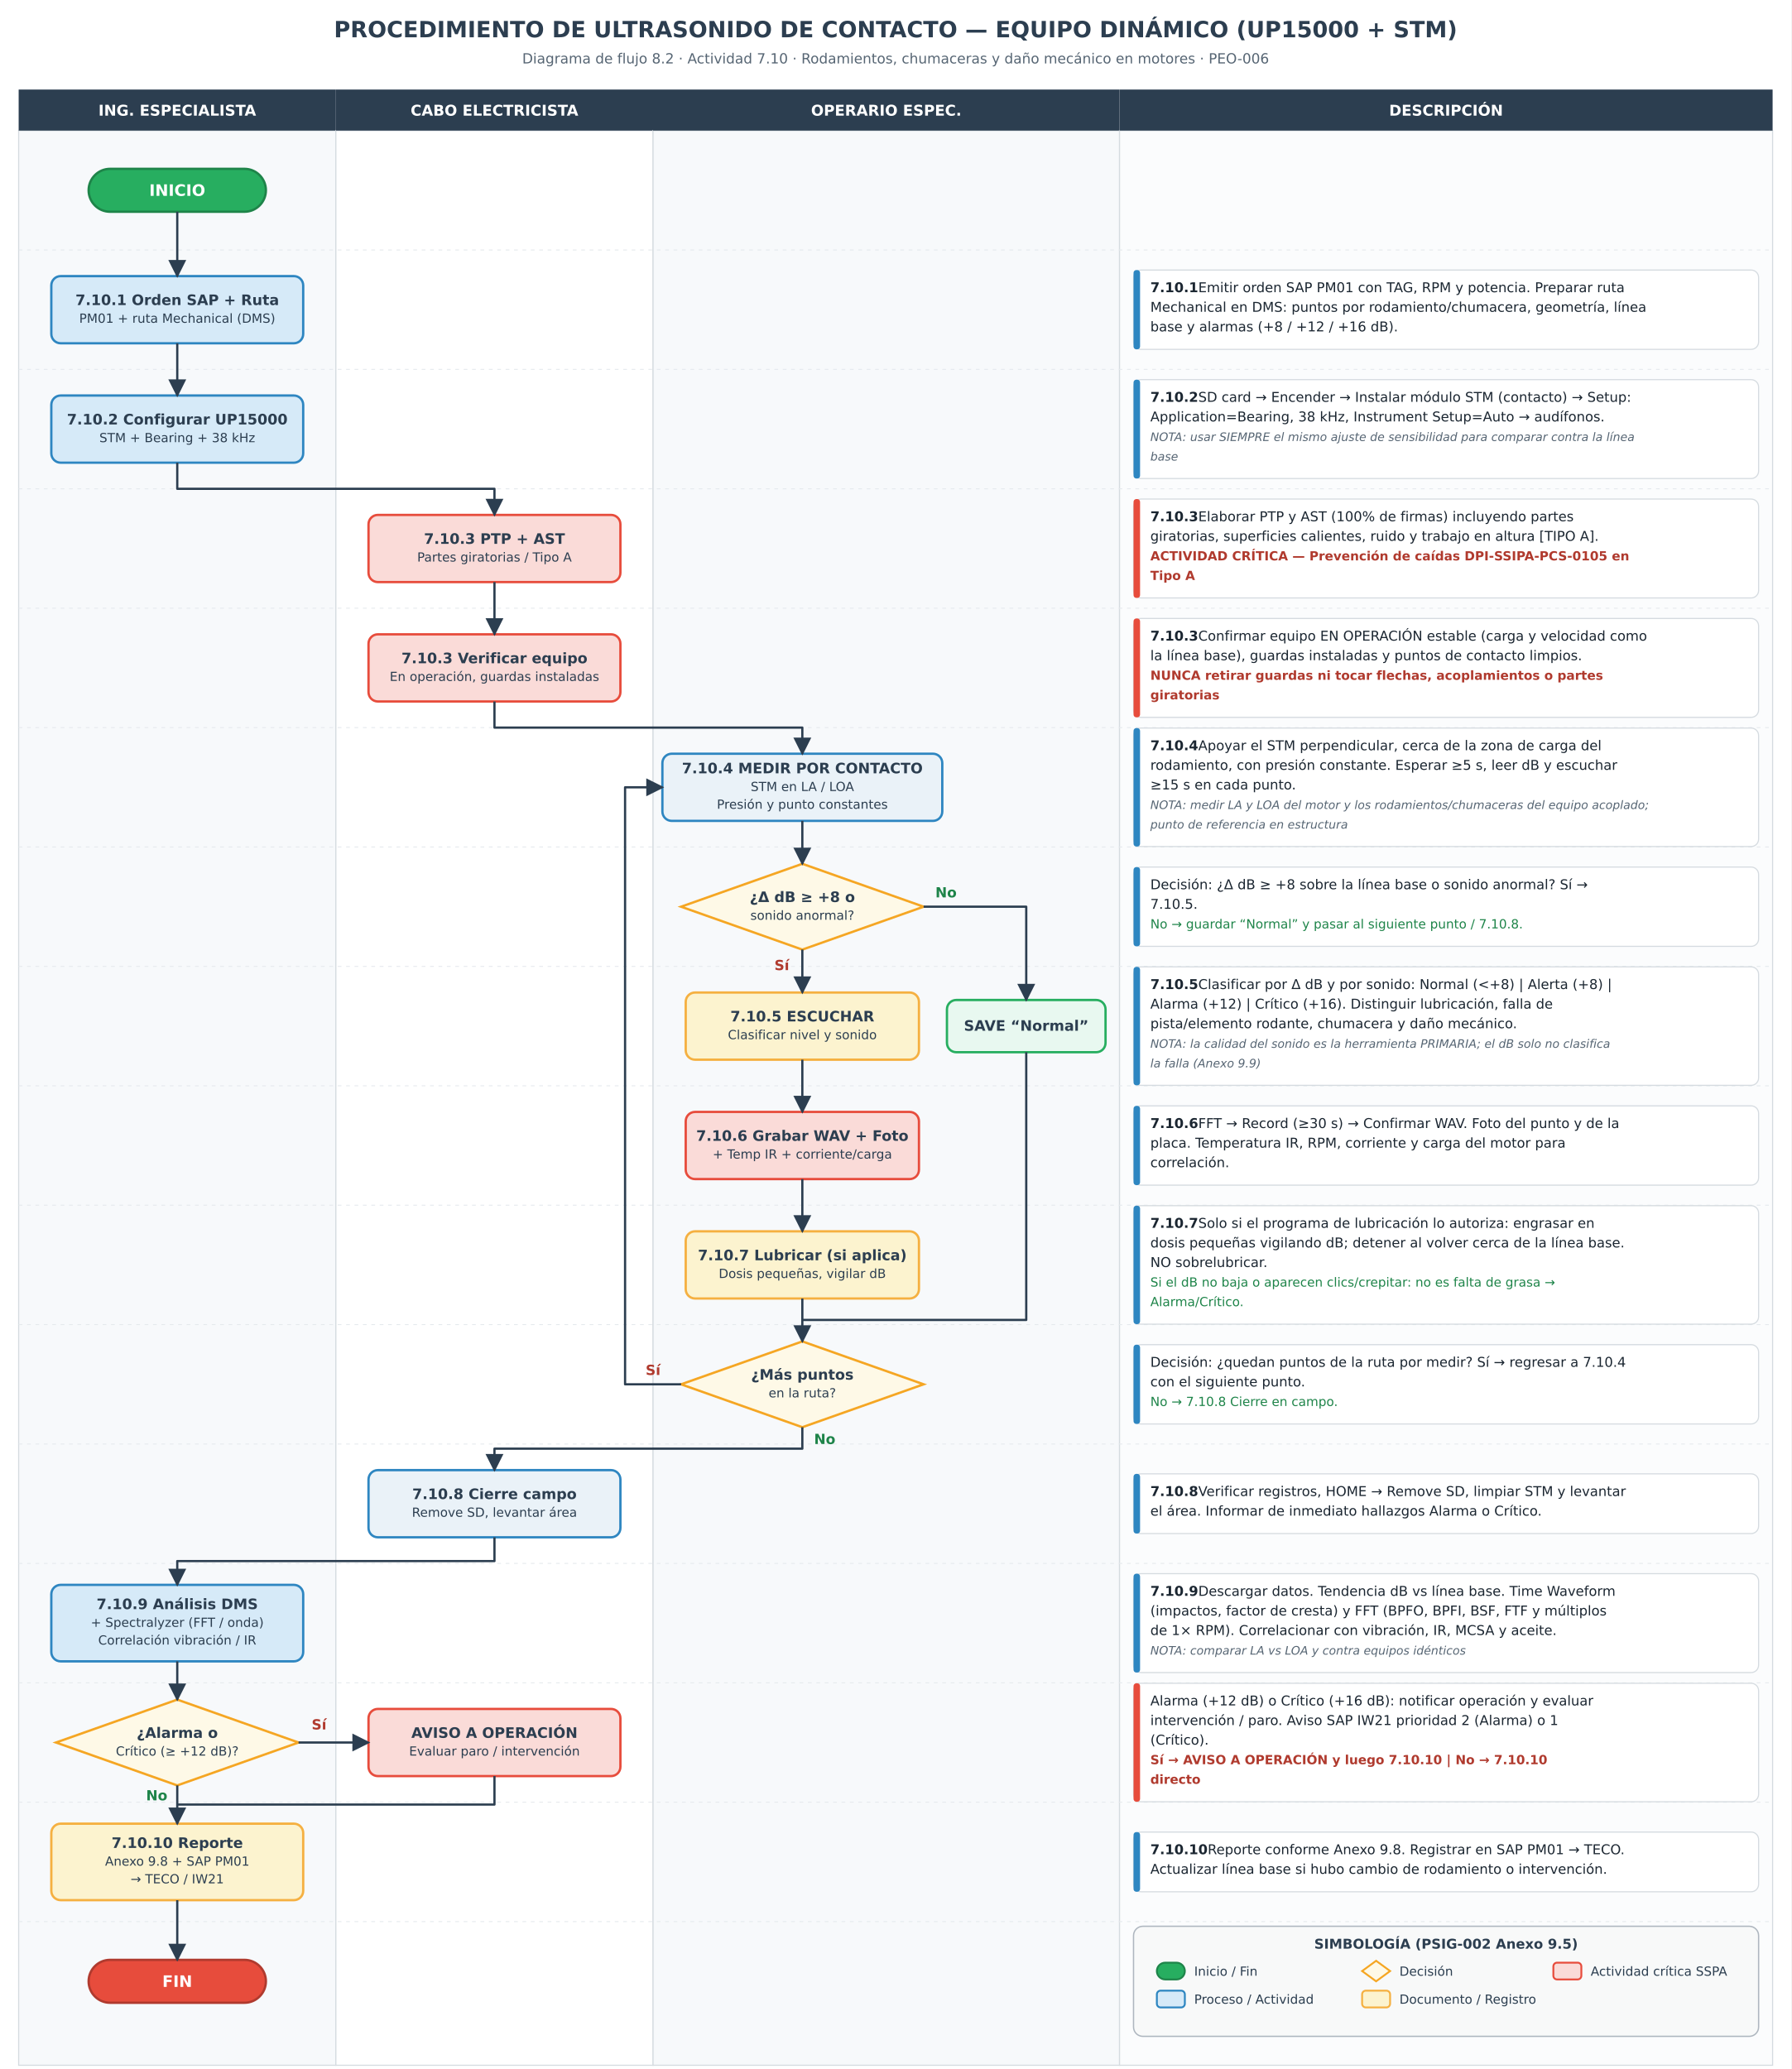
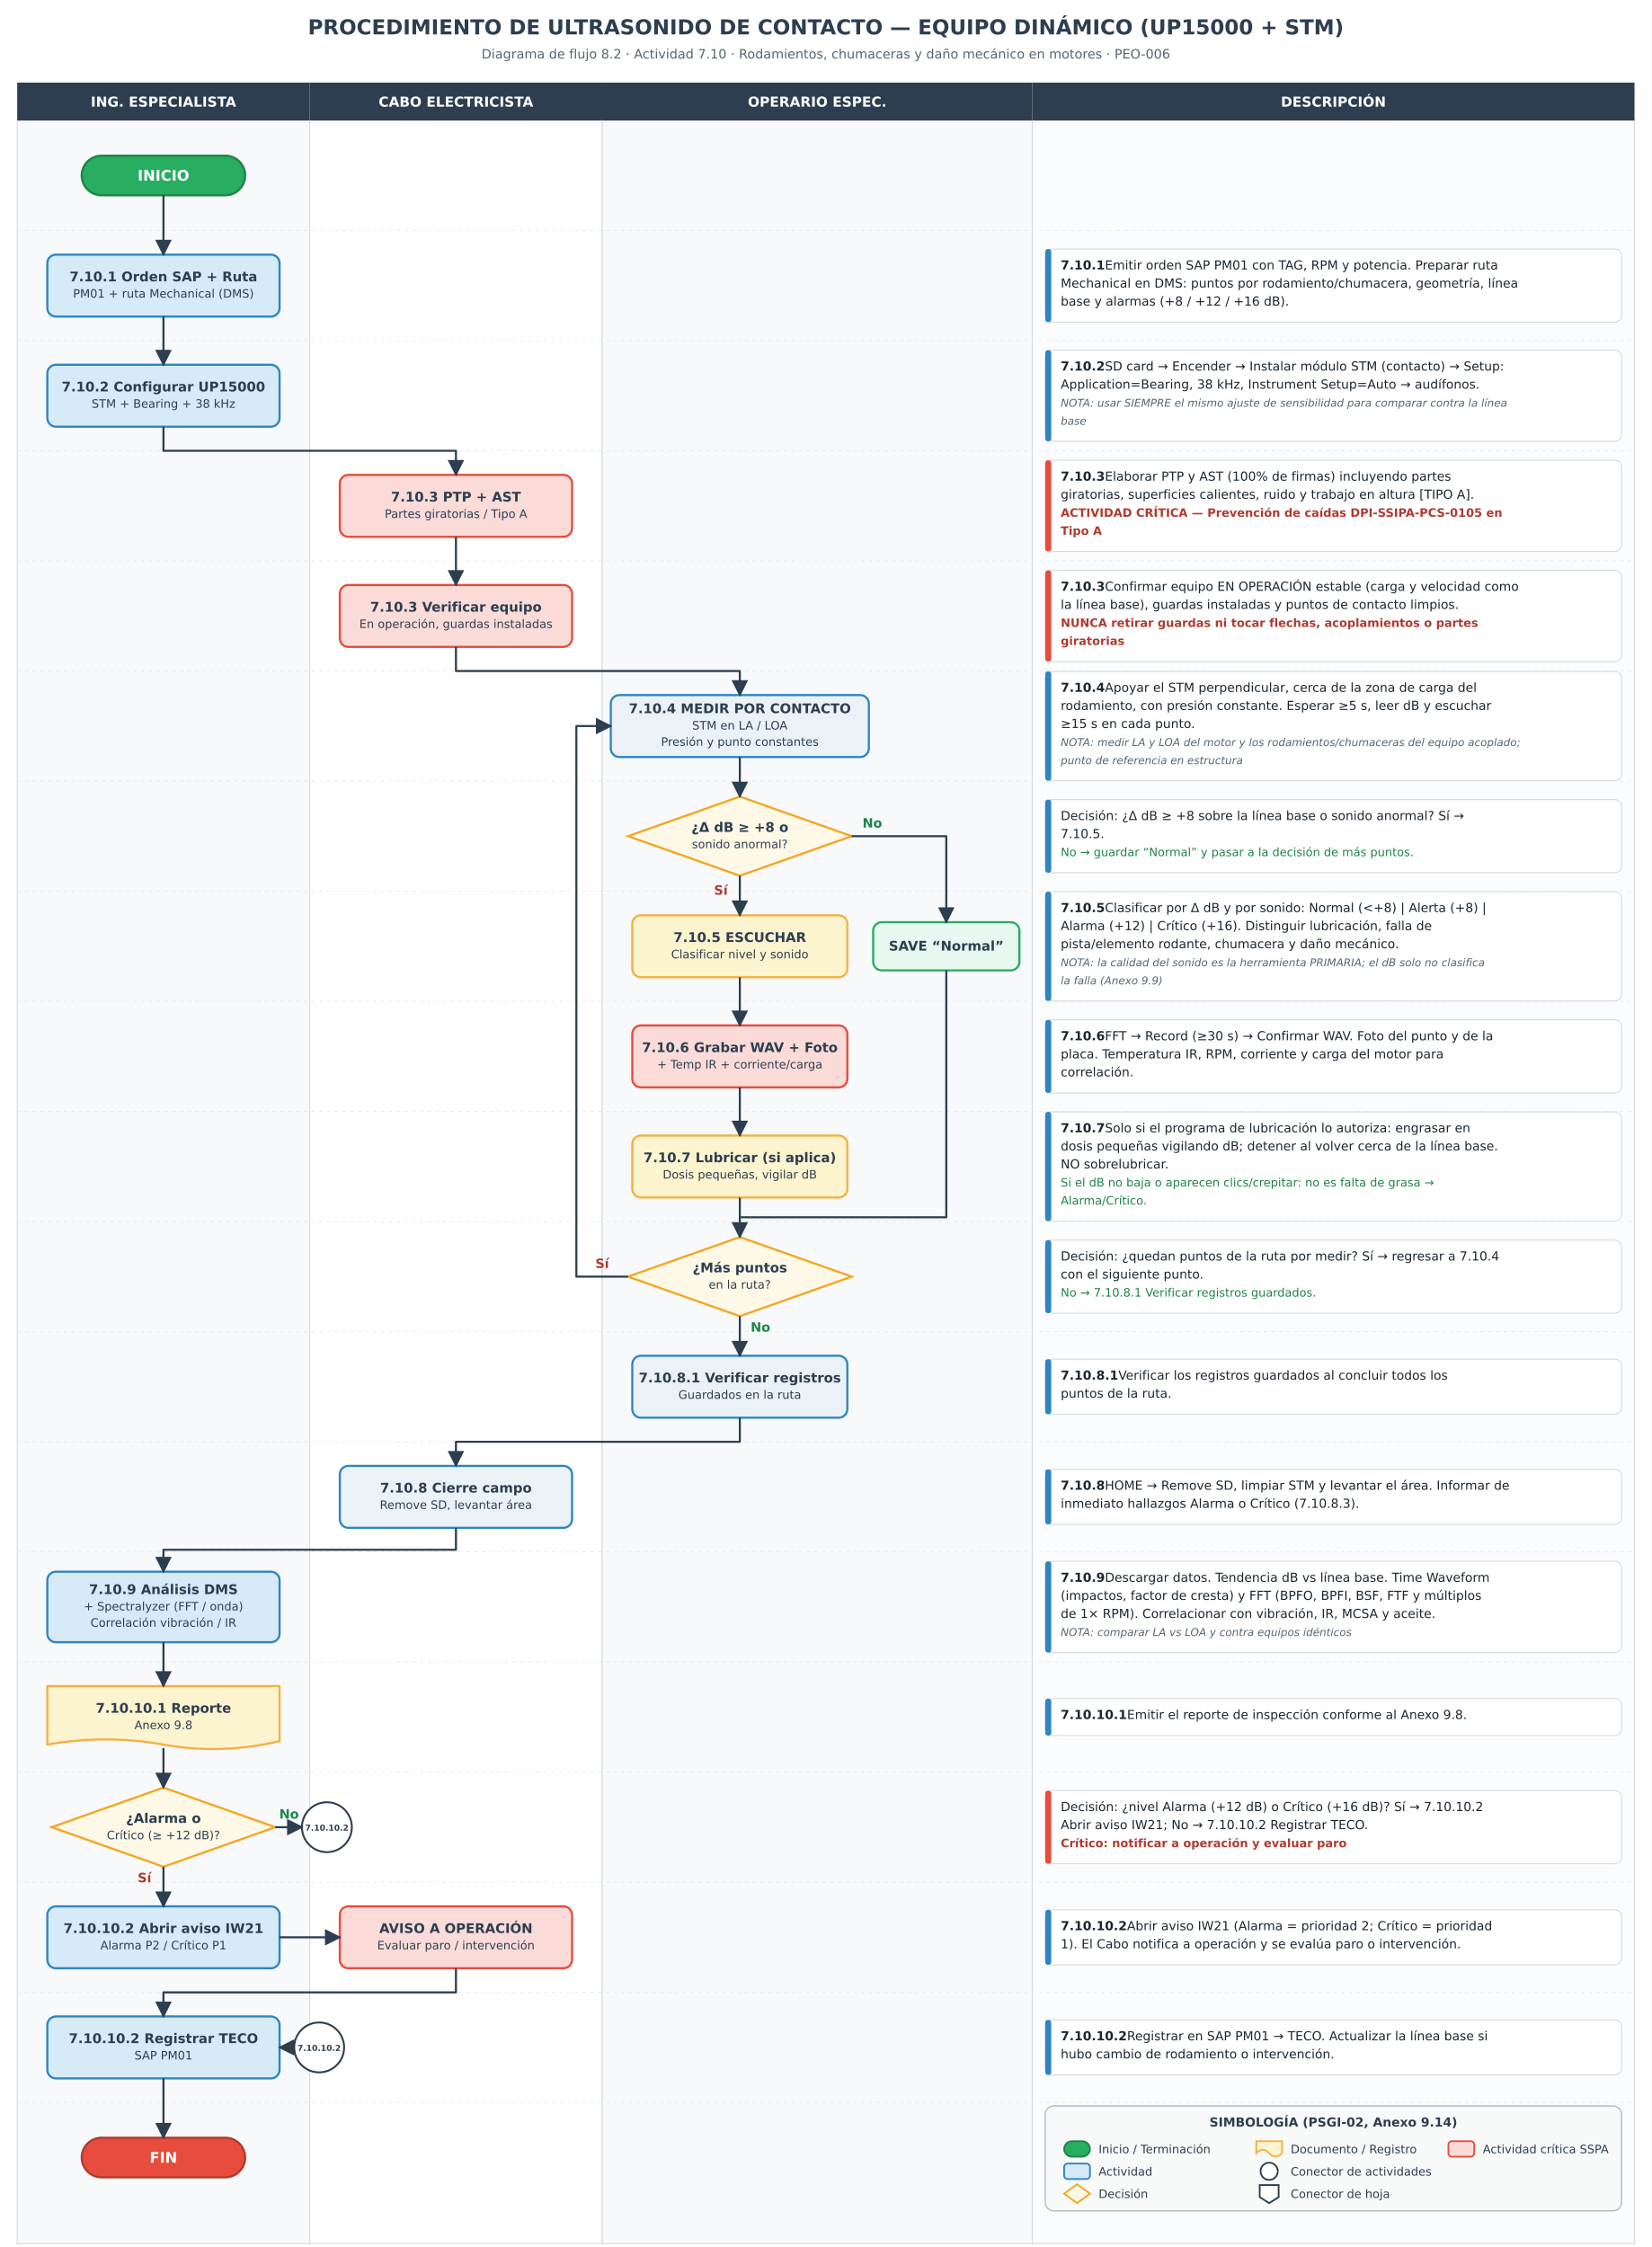
- <svg xmlns="http://www.w3.org/2000/svg" width="1920" height="2218" viewBox="0 0 1920 2218" font-family="DejaVu Sans, Liberation Sans, Arial, sans-serif">
+ <svg xmlns="http://www.w3.org/2000/svg" width="1920" height="2612" viewBox="0 0 1920 2612" font-family="DejaVu Sans, Liberation Sans, Arial, sans-serif">
  <defs>
    <marker id="ah" viewBox="0 0 10 10" refX="9" refY="5" markerWidth="8" markerHeight="8" orient="auto-start-reverse">
      <path d="M0,0 L10,5 L0,10 z" fill="#2c3e50" />
    </marker>
    <clipPath id="cl">
-       <rect x="0" y="140" width="1920" height="2048" />
+       <rect x="0" y="140" width="1920" height="2432" />
    </clipPath>
  </defs>
-   <rect width="1920" height="2218" fill="#ffffff" />
+   <rect width="1920" height="2612" fill="#ffffff" />
  <text x="960.0" y="40" font-size="24" font-weight="bold" fill="#2c3e50" text-anchor="middle">PROCEDIMIENTO DE ULTRASONIDO DE CONTACTO — EQUIPO DINÁMICO (UP15000 + STM)</text>
  <text x="960.0" y="68" font-size="15" fill="#566573" text-anchor="middle">Diagrama de flujo 8.2 · Actividad 7.10 · Rodamientos, chumaceras y daño mecánico en motores · PEO-006</text>
-   <rect x="20" y="140" width="340" height="2074" fill="#f7f9fb" stroke="#d5dbe0" stroke-width="1.2" />
+   <rect x="20" y="140" width="340" height="2468" fill="#f7f9fb" stroke="#d5dbe0" stroke-width="1.2" />
  <rect x="20" y="96" width="340" height="44" fill="#2c3e50" />
  <text x="190.0" y="124" font-size="16" font-weight="bold" fill="#fff" text-anchor="middle">ING. ESPECIALISTA</text>
-   <rect x="360" y="140" width="340" height="2074" fill="#ffffff" stroke="#d5dbe0" stroke-width="1.2" />
+   <rect x="360" y="140" width="340" height="2468" fill="#ffffff" stroke="#d5dbe0" stroke-width="1.2" />
  <rect x="360" y="96" width="340" height="44" fill="#2c3e50" />
  <text x="530.0" y="124" font-size="16" font-weight="bold" fill="#fff" text-anchor="middle">CABO ELECTRICISTA</text>
-   <rect x="700" y="140" width="500" height="2074" fill="#f7f9fb" stroke="#d5dbe0" stroke-width="1.2" />
+   <rect x="700" y="140" width="500" height="2468" fill="#f7f9fb" stroke="#d5dbe0" stroke-width="1.2" />
  <rect x="700" y="96" width="500" height="44" fill="#2c3e50" />
  <text x="950.0" y="124" font-size="16" font-weight="bold" fill="#fff" text-anchor="middle">OPERARIO ESPEC.</text>
-   <rect x="1200" y="140" width="700" height="2074" fill="#fbfcfd" stroke="#d5dbe0" stroke-width="1.2" />
+   <rect x="1200" y="140" width="700" height="2468" fill="#fbfcfd" stroke="#d5dbe0" stroke-width="1.2" />
  <rect x="1200" y="96" width="700" height="44" fill="#2c3e50" />
  <text x="1550.0" y="124" font-size="16" font-weight="bold" fill="#fff" text-anchor="middle">DESCRIPCIÓN</text>
  <line x1="20" y1="268" x2="1900" y2="268" stroke="#e5e9ed" stroke-width="1" stroke-dasharray="4 5" />
  <line x1="20" y1="396" x2="1900" y2="396" stroke="#e5e9ed" stroke-width="1" stroke-dasharray="4 5" />
  <line x1="20" y1="524" x2="1900" y2="524" stroke="#e5e9ed" stroke-width="1" stroke-dasharray="4 5" />
  <line x1="20" y1="652" x2="1900" y2="652" stroke="#e5e9ed" stroke-width="1" stroke-dasharray="4 5" />
  <line x1="20" y1="780" x2="1900" y2="780" stroke="#e5e9ed" stroke-width="1" stroke-dasharray="4 5" />
  <line x1="20" y1="908" x2="1900" y2="908" stroke="#e5e9ed" stroke-width="1" stroke-dasharray="4 5" />
  <line x1="20" y1="1036" x2="1900" y2="1036" stroke="#e5e9ed" stroke-width="1" stroke-dasharray="4 5" />
  <line x1="20" y1="1164" x2="1900" y2="1164" stroke="#e5e9ed" stroke-width="1" stroke-dasharray="4 5" />
  <line x1="20" y1="1292" x2="1900" y2="1292" stroke="#e5e9ed" stroke-width="1" stroke-dasharray="4 5" />
  <line x1="20" y1="1420" x2="1900" y2="1420" stroke="#e5e9ed" stroke-width="1" stroke-dasharray="4 5" />
  <line x1="20" y1="1548" x2="1900" y2="1548" stroke="#e5e9ed" stroke-width="1" stroke-dasharray="4 5" />
  <line x1="20" y1="1676" x2="1900" y2="1676" stroke="#e5e9ed" stroke-width="1" stroke-dasharray="4 5" />
  <line x1="20" y1="1804" x2="1900" y2="1804" stroke="#e5e9ed" stroke-width="1" stroke-dasharray="4 5" />
  <line x1="20" y1="1932" x2="1900" y2="1932" stroke="#e5e9ed" stroke-width="1" stroke-dasharray="4 5" />
  <line x1="20" y1="2060" x2="1900" y2="2060" stroke="#e5e9ed" stroke-width="1" stroke-dasharray="4 5" />
+   <line x1="20" y1="2188" x2="1900" y2="2188" stroke="#e5e9ed" stroke-width="1" stroke-dasharray="4 5" />
+   <line x1="20" y1="2316" x2="1900" y2="2316" stroke="#e5e9ed" stroke-width="1" stroke-dasharray="4 5" />
+   <line x1="20" y1="2444" x2="1900" y2="2444" stroke="#e5e9ed" stroke-width="1" stroke-dasharray="4 5" />
  <g clip-path="url(#cl)">
    <g transform="translate(0,0)">
      <rect x="95.0" y="181.0" width="190" height="46" rx="23" fill="#27ae60" stroke="#1e8449" stroke-width="2.5" />
      <text x="190" y="210" font-size="17" font-weight="bold" fill="#fff" text-anchor="middle" font-style="normal">INICIO</text>
      <rect x="55.0" y="296.0" width="270" height="72" rx="10" fill="#d6eaf8" stroke="#2e86c1" stroke-width="2.5" />
      <text x="190" y="327" font-size="15.5" font-weight="bold" fill="#2c3e50" text-anchor="middle" font-style="normal">7.10.1 Orden SAP + Ruta</text>
      <text x="190" y="346" font-size="13.5" font-weight="normal" fill="#2c3e50" text-anchor="middle" font-style="normal">PM01 + ruta Mechanical (DMS)</text>
      <rect x="55.0" y="424.0" width="270" height="72" rx="10" fill="#d6eaf8" stroke="#2e86c1" stroke-width="2.5" />
      <text x="190" y="455" font-size="15.5" font-weight="bold" fill="#2c3e50" text-anchor="middle" font-style="normal">7.10.2 Configurar UP15000</text>
      <text x="190" y="474" font-size="13.5" font-weight="normal" fill="#2c3e50" text-anchor="middle" font-style="normal">STM + Bearing + 38 kHz</text>
      <rect x="395.0" y="552.0" width="270" height="72" rx="10" fill="#fadbd8" stroke="#e74c3c" stroke-width="2.5" />
      <text x="530" y="583" font-size="15.5" font-weight="bold" fill="#2c3e50" text-anchor="middle" font-style="normal">7.10.3 PTP + AST</text>
      <text x="530" y="602" font-size="13.5" font-weight="normal" fill="#2c3e50" text-anchor="middle" font-style="normal">Partes giratorias / Tipo A</text>
      <rect x="395.0" y="680.0" width="270" height="72" rx="10" fill="#fadbd8" stroke="#e74c3c" stroke-width="2.5" />
      <text x="530" y="711" font-size="15.5" font-weight="bold" fill="#2c3e50" text-anchor="middle" font-style="normal">7.10.3 Verificar equipo</text>
      <text x="530" y="730" font-size="13.5" font-weight="normal" fill="#2c3e50" text-anchor="middle" font-style="normal">En operación, guardas instaladas</text>
      <rect x="710.0" y="808.0" width="300" height="72" rx="10" fill="#eaf2f8" stroke="#2e86c1" stroke-width="2.5" />
      <text x="860" y="829" font-size="15.5" font-weight="bold" fill="#2c3e50" text-anchor="middle" font-style="normal">7.10.4 MEDIR POR CONTACTO</text>
      <text x="860" y="848" font-size="13.5" font-weight="normal" fill="#2c3e50" text-anchor="middle" font-style="normal">STM en LA / LOA</text>
      <text x="860" y="867" font-size="13.5" font-weight="normal" fill="#2c3e50" text-anchor="middle" font-style="normal">Presión y punto constantes</text>
      <polygon points="860,926.0 990.0,972 860,1018.0 730.0,972" fill="#fef9e7" stroke="#f5a623" stroke-width="2.5" />
      <text x="860" y="967" font-size="15.5" font-weight="bold" fill="#2c3e50" text-anchor="middle" font-style="normal">¿Δ dB ≥ +8 o</text>
      <text x="860" y="986" font-size="13.5" font-weight="normal" fill="#2c3e50" text-anchor="middle" font-style="normal">sonido anormal?</text>
      <rect x="735.0" y="1064.0" width="250" height="72" rx="10" fill="#fcf3cf" stroke="#f5b041" stroke-width="2.5" />
      <text x="860" y="1095" font-size="15.5" font-weight="bold" fill="#2c3e50" text-anchor="middle" font-style="normal">7.10.5 ESCUCHAR</text>
      <text x="860" y="1114" font-size="13.5" font-weight="normal" fill="#2c3e50" text-anchor="middle" font-style="normal">Clasificar nivel y sonido</text>
      <rect x="1015.0" y="1072.0" width="170" height="56" rx="10" fill="#e8f8f0" stroke="#27ae60" stroke-width="2.5" />
      <text x="1100" y="1105" font-size="15.5" font-weight="bold" fill="#2c3e50" text-anchor="middle" font-style="normal">SAVE “Normal”</text>
      <rect x="735.0" y="1192.0" width="250" height="72" rx="10" fill="#fadbd8" stroke="#e74c3c" stroke-width="2.5" />
      <text x="860" y="1223" font-size="15.5" font-weight="bold" fill="#2c3e50" text-anchor="middle" font-style="normal">7.10.6 Grabar WAV + Foto</text>
      <text x="860" y="1242" font-size="13.5" font-weight="normal" fill="#2c3e50" text-anchor="middle" font-style="normal">+ Temp IR + corriente/carga</text>
      <rect x="735.0" y="1320.0" width="250" height="72" rx="10" fill="#fcf3cf" stroke="#f5b041" stroke-width="2.5" />
      <text x="860" y="1351" font-size="15.5" font-weight="bold" fill="#2c3e50" text-anchor="middle" font-style="normal">7.10.7 Lubricar (si aplica)</text>
      <text x="860" y="1370" font-size="13.5" font-weight="normal" fill="#2c3e50" text-anchor="middle" font-style="normal">Dosis pequeñas, vigilar dB</text>
      <polygon points="860,1438.0 990.0,1484 860,1530.0 730.0,1484" fill="#fef9e7" stroke="#f5a623" stroke-width="2.5" />
      <text x="860" y="1479" font-size="15.5" font-weight="bold" fill="#2c3e50" text-anchor="middle" font-style="normal">¿Más puntos</text>
      <text x="860" y="1498" font-size="13.5" font-weight="normal" fill="#2c3e50" text-anchor="middle" font-style="normal">en la ruta?</text>
-       <rect x="395.0" y="1576.0" width="270" height="72" rx="10" fill="#eaf2f8" stroke="#2e86c1" stroke-width="2.5" />
-       <text x="530" y="1607" font-size="15.5" font-weight="bold" fill="#2c3e50" text-anchor="middle" font-style="normal">7.10.8 Cierre campo</text>
-       <text x="530" y="1626" font-size="13.5" font-weight="normal" fill="#2c3e50" text-anchor="middle" font-style="normal">Remove SD, levantar área</text>
-       <rect x="55.0" y="1699.0" width="270" height="82" rx="10" fill="#d6eaf8" stroke="#2e86c1" stroke-width="2.5" />
-       <text x="190" y="1725" font-size="15.5" font-weight="bold" fill="#2c3e50" text-anchor="middle" font-style="normal">7.10.9 Análisis DMS</text>
-       <text x="190" y="1744" font-size="13.5" font-weight="normal" fill="#2c3e50" text-anchor="middle" font-style="normal">+ Spectralyzer (FFT / onda)</text>
-       <text x="190" y="1763" font-size="13.5" font-weight="normal" fill="#2c3e50" text-anchor="middle" font-style="normal">Correlación vibración / IR</text>
-       <polygon points="190,1822.0 320.0,1868 190,1914.0 60.0,1868" fill="#fef9e7" stroke="#f5a623" stroke-width="2.5" />
-       <text x="190" y="1863" font-size="15.5" font-weight="bold" fill="#2c3e50" text-anchor="middle" font-style="normal">¿Alarma o</text>
-       <text x="190" y="1882" font-size="13.5" font-weight="normal" fill="#2c3e50" text-anchor="middle" font-style="normal">Crítico (≥ +12 dB)?</text>
-       <rect x="395.0" y="1832.0" width="270" height="72" rx="10" fill="#fadbd8" stroke="#e74c3c" stroke-width="2.5" />
-       <text x="530" y="1863" font-size="15.5" font-weight="bold" fill="#2c3e50" text-anchor="middle" font-style="normal">AVISO A OPERACIÓN</text>
-       <text x="530" y="1882" font-size="13.5" font-weight="normal" fill="#2c3e50" text-anchor="middle" font-style="normal">Evaluar paro / intervención</text>
-       <rect x="55.0" y="1955.0" width="270" height="82" rx="10" fill="#fcf3cf" stroke="#f5b041" stroke-width="2.5" />
-       <text x="190" y="1981" font-size="15.5" font-weight="bold" fill="#2c3e50" text-anchor="middle" font-style="normal">7.10.10 Reporte</text>
-       <text x="190" y="2000" font-size="13.5" font-weight="normal" fill="#2c3e50" text-anchor="middle" font-style="normal">Anexo 9.8 + SAP PM01</text>
-       <text x="190" y="2019" font-size="13.5" font-weight="normal" fill="#2c3e50" text-anchor="middle" font-style="normal">→ TECO / IW21</text>
-       <rect x="95.0" y="2101.0" width="190" height="46" rx="23" fill="#e74c3c" stroke="#b03a2e" stroke-width="2.5" />
-       <text x="190" y="2130" font-size="17" font-weight="bold" fill="#fff" text-anchor="middle" font-style="normal">FIN</text>
+       <rect x="735.0" y="1576.0" width="250" height="72" rx="10" fill="#eaf2f8" stroke="#2e86c1" stroke-width="2.5" />
+       <text x="860" y="1607" font-size="15.5" font-weight="bold" fill="#2c3e50" text-anchor="middle" font-style="normal">7.10.8.1 Verificar registros</text>
+       <text x="860" y="1626" font-size="13.5" font-weight="normal" fill="#2c3e50" text-anchor="middle" font-style="normal">Guardados en la ruta</text>
+       <rect x="395.0" y="1704.0" width="270" height="72" rx="10" fill="#eaf2f8" stroke="#2e86c1" stroke-width="2.5" />
+       <text x="530" y="1735" font-size="15.5" font-weight="bold" fill="#2c3e50" text-anchor="middle" font-style="normal">7.10.8 Cierre campo</text>
+       <text x="530" y="1754" font-size="13.5" font-weight="normal" fill="#2c3e50" text-anchor="middle" font-style="normal">Remove SD, levantar área</text>
+       <rect x="55.0" y="1827.0" width="270" height="82" rx="10" fill="#d6eaf8" stroke="#2e86c1" stroke-width="2.5" />
+       <text x="190" y="1853" font-size="15.5" font-weight="bold" fill="#2c3e50" text-anchor="middle" font-style="normal">7.10.9 Análisis DMS</text>
+       <text x="190" y="1872" font-size="13.5" font-weight="normal" fill="#2c3e50" text-anchor="middle" font-style="normal">+ Spectralyzer (FFT / onda)</text>
+       <text x="190" y="1891" font-size="13.5" font-weight="normal" fill="#2c3e50" text-anchor="middle" font-style="normal">Correlación vibración / IR</text>
+       <path d="M55.0,1960.0 H325.0 V2024.0 Q257.5,2040.0 190,2028.0 T55.0,2028.0 Z" fill="#fcf3cf" stroke="#f5b041" stroke-width="2.5" stroke-linejoin="round" />
+       <text x="190" y="1991" font-size="15.5" font-weight="bold" fill="#2c3e50" text-anchor="middle" font-style="normal">7.10.10.1 Reporte</text>
+       <text x="190" y="2010" font-size="13.5" font-weight="normal" fill="#2c3e50" text-anchor="middle" font-style="normal">Anexo 9.8</text>
+       <polygon points="190,2078.0 320.0,2124 190,2170.0 60.0,2124" fill="#fef9e7" stroke="#f5a623" stroke-width="2.5" />
+       <text x="190" y="2119" font-size="15.5" font-weight="bold" fill="#2c3e50" text-anchor="middle" font-style="normal">¿Alarma o</text>
+       <text x="190" y="2138" font-size="13.5" font-weight="normal" fill="#2c3e50" text-anchor="middle" font-style="normal">Crítico (≥ +12 dB)?</text>
+       <rect x="55.0" y="2216.0" width="270" height="72" rx="10" fill="#d6eaf8" stroke="#2e86c1" stroke-width="2.5" />
+       <text x="190" y="2247" font-size="15.5" font-weight="bold" fill="#2c3e50" text-anchor="middle" font-style="normal">7.10.10.2 Abrir aviso IW21</text>
+       <text x="190" y="2266" font-size="13.5" font-weight="normal" fill="#2c3e50" text-anchor="middle" font-style="normal">Alarma P2 / Crítico P1</text>
+       <rect x="395.0" y="2216.0" width="270" height="72" rx="10" fill="#fadbd8" stroke="#e74c3c" stroke-width="2.5" />
+       <text x="530" y="2247" font-size="15.5" font-weight="bold" fill="#2c3e50" text-anchor="middle" font-style="normal">AVISO A OPERACIÓN</text>
+       <text x="530" y="2266" font-size="13.5" font-weight="normal" fill="#2c3e50" text-anchor="middle" font-style="normal">Evaluar paro / intervención</text>
+       <rect x="55.0" y="2344.0" width="270" height="72" rx="10" fill="#d6eaf8" stroke="#2e86c1" stroke-width="2.5" />
+       <text x="190" y="2375" font-size="15.5" font-weight="bold" fill="#2c3e50" text-anchor="middle" font-style="normal">7.10.10.2 Registrar TECO</text>
+       <text x="190" y="2394" font-size="13.5" font-weight="normal" fill="#2c3e50" text-anchor="middle" font-style="normal">SAP PM01</text>
+       <rect x="95.0" y="2485.0" width="190" height="46" rx="23" fill="#e74c3c" stroke="#b03a2e" stroke-width="2.5" />
+       <text x="190" y="2514" font-size="17" font-weight="bold" fill="#fff" text-anchor="middle" font-style="normal">FIN</text>
+       <circle cx="380.0" cy="2124" r="29" fill="#fff" stroke="#2c3e50" stroke-width="2.2" />
+       <text x="380.0" y="2128" font-size="9.5" font-weight="bold" fill="#2c3e50" text-anchor="middle" font-style="normal">7.10.10.2</text>
+       <circle cx="371.0" cy="2380" r="29" fill="#fff" stroke="#2c3e50" stroke-width="2.2" />
+       <text x="371.0" y="2384" font-size="9.5" font-weight="bold" fill="#2c3e50" text-anchor="middle" font-style="normal">7.10.10.2</text>
      <path d="M190,227.0 V296.0" fill="none" stroke="#2c3e50" stroke-width="2.4" marker-end="url(#ah)" stroke-linejoin="round" />
      <path d="M190,368.0 V424.0" fill="none" stroke="#2c3e50" stroke-width="2.4" marker-end="url(#ah)" stroke-linejoin="round" />
      <path d="M190,496.0 V524.0 H530 V552.0" fill="none" stroke="#2c3e50" stroke-width="2.4" marker-end="url(#ah)" stroke-linejoin="round" />
      <path d="M530,624.0 V680.0" fill="none" stroke="#2c3e50" stroke-width="2.4" marker-end="url(#ah)" stroke-linejoin="round" />
      <path d="M530,752.0 V780.0 H860 V808.0" fill="none" stroke="#2c3e50" stroke-width="2.4" marker-end="url(#ah)" stroke-linejoin="round" />
      <path d="M860,880.0 V926.0" fill="none" stroke="#2c3e50" stroke-width="2.4" marker-end="url(#ah)" stroke-linejoin="round" />
      <path d="M860,1018.0 V1064.0" fill="none" stroke="#2c3e50" stroke-width="2.4" marker-end="url(#ah)" stroke-linejoin="round" />
      <text x="838" y="1040.0" font-size="15" font-weight="bold" fill="#b03a2e" text-anchor="middle" font-style="normal">Sí</text>
      <path d="M990.0,972 H1100 V1072.0" fill="none" stroke="#2c3e50" stroke-width="2.4" marker-end="url(#ah)" stroke-linejoin="round" />
      <text x="1014.0" y="962" font-size="15" font-weight="bold" fill="#1e8449" text-anchor="middle" font-style="normal">No</text>
      <path d="M860,1136.0 V1192.0" fill="none" stroke="#2c3e50" stroke-width="2.4" marker-end="url(#ah)" stroke-linejoin="round" />
      <path d="M860,1264.0 V1320.0" fill="none" stroke="#2c3e50" stroke-width="2.4" marker-end="url(#ah)" stroke-linejoin="round" />
      <path d="M860,1392.0 V1438.0" fill="none" stroke="#2c3e50" stroke-width="2.4" marker-end="url(#ah)" stroke-linejoin="round" />
      <path d="M1100,1128.0 V1415.0 H860" fill="none" stroke="#2c3e50" stroke-width="2.4" stroke-linejoin="round" />
      <path d="M730.0,1484 H670 V844 H710.0" fill="none" stroke="#2c3e50" stroke-width="2.4" marker-end="url(#ah)" stroke-linejoin="round" />
      <text x="700.0" y="1474" font-size="15" font-weight="bold" fill="#b03a2e" text-anchor="middle" font-style="normal">Sí</text>
-       <path d="M860,1530.0 V1553.0 H530 V1576.0" fill="none" stroke="#2c3e50" stroke-width="2.4" marker-end="url(#ah)" stroke-linejoin="round" />
+       <path d="M860,1530.0 V1576.0" fill="none" stroke="#2c3e50" stroke-width="2.4" marker-end="url(#ah)" stroke-linejoin="round" />
      <text x="884" y="1548.0" font-size="15" font-weight="bold" fill="#1e8449" text-anchor="middle" font-style="normal">No</text>
-       <path d="M530,1648.0 V1673.5 H190 V1699.0" fill="none" stroke="#2c3e50" stroke-width="2.4" marker-end="url(#ah)" stroke-linejoin="round" />
-       <path d="M190,1781.0 V1822.0" fill="none" stroke="#2c3e50" stroke-width="2.4" marker-end="url(#ah)" stroke-linejoin="round" />
-       <path d="M320.0,1868 H395.0" fill="none" stroke="#2c3e50" stroke-width="2.4" marker-end="url(#ah)" stroke-linejoin="round" />
-       <text x="342.0" y="1854" font-size="15" font-weight="bold" fill="#b03a2e" text-anchor="middle" font-style="normal">Sí</text>
-       <path d="M190,1914.0 V1955.0" fill="none" stroke="#2c3e50" stroke-width="2.4" marker-end="url(#ah)" stroke-linejoin="round" />
-       <text x="168" y="1930.0" font-size="15" font-weight="bold" fill="#1e8449" text-anchor="middle" font-style="normal">No</text>
-       <path d="M530,1904.0 V1934.5 H190" fill="none" stroke="#2c3e50" stroke-width="2.4" stroke-linejoin="round" />
-       <path d="M190,2037.0 V2101.0" fill="none" stroke="#2c3e50" stroke-width="2.4" marker-end="url(#ah)" stroke-linejoin="round" />
+       <path d="M860,1648.0 V1676.0 H530 V1704.0" fill="none" stroke="#2c3e50" stroke-width="2.4" marker-end="url(#ah)" stroke-linejoin="round" />
+       <path d="M530,1776.0 V1801.5 H190 V1827.0" fill="none" stroke="#2c3e50" stroke-width="2.4" marker-end="url(#ah)" stroke-linejoin="round" />
+       <path d="M190,1909.0 V1960.0" fill="none" stroke="#2c3e50" stroke-width="2.4" marker-end="url(#ah)" stroke-linejoin="round" />
+       <path d="M190,2032.0 V2078.0" fill="none" stroke="#2c3e50" stroke-width="2.4" marker-end="url(#ah)" stroke-linejoin="round" />
+       <path d="M190,2170.0 V2216.0" fill="none" stroke="#2c3e50" stroke-width="2.4" marker-end="url(#ah)" stroke-linejoin="round" />
+       <text x="168" y="2188.0" font-size="15" font-weight="bold" fill="#b03a2e" text-anchor="middle" font-style="normal">Sí</text>
+       <path d="M325.0,2252 H395.0" fill="none" stroke="#2c3e50" stroke-width="2.4" marker-end="url(#ah)" stroke-linejoin="round" />
+       <path d="M530,2288.0 V2316.0 H190 V2344.0" fill="none" stroke="#2c3e50" stroke-width="2.4" marker-end="url(#ah)" stroke-linejoin="round" />
+       <path d="M320.0,2124 H351.0" fill="none" stroke="#2c3e50" stroke-width="2.4" marker-end="url(#ah)" stroke-linejoin="round" />
+       <text x="336.0" y="2114" font-size="15" font-weight="bold" fill="#1e8449" text-anchor="middle" font-style="normal">No</text>
+       <path d="M342.0,2380 H325.0" fill="none" stroke="#2c3e50" stroke-width="2.4" marker-end="url(#ah)" stroke-linejoin="round" />
+       <path d="M190,2416.0 V2485.0" fill="none" stroke="#2c3e50" stroke-width="2.4" marker-end="url(#ah)" stroke-linejoin="round" />
      <rect x="1215" y="289.5" width="670" height="85" rx="8" fill="#ffffff" stroke="#d5dbe0" stroke-width="1.2" />
      <rect x="1215" y="289.5" width="7" height="85" rx="3" fill="#2e86c1" />
      <text x="1233" y="313.25" font-size="14.5" fill="#1b2631">
        <tspan font-weight="bold">7.10.1  </tspan>Emitir orden SAP PM01 con TAG, RPM y potencia. Preparar ruta</text>
      <text x="1233" y="334.25" font-size="14.5" font-weight="normal" fill="#1b2631" text-anchor="start" font-style="normal">Mechanical en DMS: puntos por rodamiento/chumacera, geometría, línea</text>
      <text x="1233" y="355.25" font-size="14.5" font-weight="normal" fill="#1b2631" text-anchor="start" font-style="normal">base y alarmas (+8 / +12 / +16 dB).</text>
      <rect x="1215" y="407.0" width="670" height="106" rx="8" fill="#ffffff" stroke="#d5dbe0" stroke-width="1.2" />
      <rect x="1215" y="407.0" width="7" height="106" rx="3" fill="#2e86c1" />
      <text x="1233" y="430.75" font-size="14.5" fill="#1b2631">
        <tspan font-weight="bold">7.10.2  </tspan>SD card → Encender → Instalar módulo STM (contacto) → Setup:</text>
      <text x="1233" y="451.75" font-size="14.5" font-weight="normal" fill="#1b2631" text-anchor="start" font-style="normal">Application=Bearing, 38 kHz, Instrument Setup=Auto → audífonos.</text>
      <text x="1233" y="472.75" font-size="12.5" font-weight="normal" fill="#566573" text-anchor="start" font-style="italic">NOTA: usar SIEMPRE el mismo ajuste de sensibilidad para comparar contra la línea</text>
      <text x="1233" y="493.75" font-size="12.5" font-weight="normal" fill="#566573" text-anchor="start" font-style="italic">base</text>
      <rect x="1215" y="535.0" width="670" height="106" rx="8" fill="#ffffff" stroke="#d5dbe0" stroke-width="1.2" />
      <rect x="1215" y="535.0" width="7" height="106" rx="3" fill="#e74c3c" />
      <text x="1233" y="558.75" font-size="14.5" fill="#1b2631">
        <tspan font-weight="bold">7.10.3  </tspan>Elaborar PTP y AST (100% de firmas) incluyendo partes</text>
      <text x="1233" y="579.75" font-size="14.5" font-weight="normal" fill="#1b2631" text-anchor="start" font-style="normal">giratorias, superficies calientes, ruido y trabajo en altura [TIPO A].</text>
      <text x="1233" y="600.75" font-size="13.5" font-weight="bold" fill="#b03a2e" text-anchor="start" font-style="normal">ACTIVIDAD CRÍTICA — Prevención de caídas DPI-SSIPA-PCS-0105 en</text>
      <text x="1233" y="621.75" font-size="13.5" font-weight="bold" fill="#b03a2e" text-anchor="start" font-style="normal">Tipo A</text>
      <rect x="1215" y="663.0" width="670" height="106" rx="8" fill="#ffffff" stroke="#d5dbe0" stroke-width="1.2" />
      <rect x="1215" y="663.0" width="7" height="106" rx="3" fill="#e74c3c" />
      <text x="1233" y="686.75" font-size="14.5" fill="#1b2631">
        <tspan font-weight="bold">7.10.3  </tspan>Confirmar equipo EN OPERACIÓN estable (carga y velocidad como</text>
      <text x="1233" y="707.75" font-size="14.5" font-weight="normal" fill="#1b2631" text-anchor="start" font-style="normal">la línea base), guardas instaladas y puntos de contacto limpios.</text>
      <text x="1233" y="728.75" font-size="13.5" font-weight="bold" fill="#b03a2e" text-anchor="start" font-style="normal">NUNCA retirar guardas ni tocar flechas, acoplamientos o partes</text>
      <text x="1233" y="749.75" font-size="13.5" font-weight="bold" fill="#b03a2e" text-anchor="start" font-style="normal">giratorias</text>
      <rect x="1215" y="780.5" width="670" height="127" rx="8" fill="#ffffff" stroke="#d5dbe0" stroke-width="1.2" />
      <rect x="1215" y="780.5" width="7" height="127" rx="3" fill="#2e86c1" />
      <text x="1233" y="804.25" font-size="14.5" fill="#1b2631">
        <tspan font-weight="bold">7.10.4  </tspan>Apoyar el STM perpendicular, cerca de la zona de carga del</text>
      <text x="1233" y="825.25" font-size="14.5" font-weight="normal" fill="#1b2631" text-anchor="start" font-style="normal">rodamiento, con presión constante. Esperar ≥5 s, leer dB y escuchar</text>
      <text x="1233" y="846.25" font-size="14.5" font-weight="normal" fill="#1b2631" text-anchor="start" font-style="normal">≥15 s en cada punto.</text>
      <text x="1233" y="867.25" font-size="12.5" font-weight="normal" fill="#566573" text-anchor="start" font-style="italic">NOTA: medir LA y LOA del motor y los rodamientos/chumaceras del equipo acoplado;</text>
      <text x="1233" y="888.25" font-size="12.5" font-weight="normal" fill="#566573" text-anchor="start" font-style="italic">punto de referencia en estructura</text>
      <rect x="1215" y="929.5" width="670" height="85" rx="8" fill="#ffffff" stroke="#d5dbe0" stroke-width="1.2" />
      <rect x="1215" y="929.5" width="7" height="85" rx="3" fill="#2e86c1" />
      <text x="1233" y="953.25" font-size="14.5" font-weight="normal" fill="#1b2631" text-anchor="start" font-style="normal">Decisión: ¿Δ dB ≥ +8 sobre la línea base o sonido anormal? Sí →</text>
      <text x="1233" y="974.25" font-size="14.5" font-weight="normal" fill="#1b2631" text-anchor="start" font-style="normal">7.10.5.</text>
-       <text x="1233" y="995.25" font-size="13.5" font-weight="normal" fill="#1e8449" text-anchor="start" font-style="normal">No → guardar “Normal” y pasar al siguiente punto / 7.10.8.</text>
+       <text x="1233" y="995.25" font-size="13.5" font-weight="normal" fill="#1e8449" text-anchor="start" font-style="normal">No → guardar “Normal” y pasar a la decisión de más puntos.</text>
      <rect x="1215" y="1036.5" width="670" height="127" rx="8" fill="#ffffff" stroke="#d5dbe0" stroke-width="1.2" />
      <rect x="1215" y="1036.5" width="7" height="127" rx="3" fill="#2e86c1" />
      <text x="1233" y="1060.25" font-size="14.5" fill="#1b2631">
        <tspan font-weight="bold">7.10.5  </tspan>Clasificar por Δ dB y por sonido: Normal (&lt;+8) | Alerta (+8) |</text>
      <text x="1233" y="1081.25" font-size="14.5" font-weight="normal" fill="#1b2631" text-anchor="start" font-style="normal">Alarma (+12) | Crítico (+16). Distinguir lubricación, falla de</text>
      <text x="1233" y="1102.25" font-size="14.5" font-weight="normal" fill="#1b2631" text-anchor="start" font-style="normal">pista/elemento rodante, chumacera y daño mecánico.</text>
      <text x="1233" y="1123.25" font-size="12.5" font-weight="normal" fill="#566573" text-anchor="start" font-style="italic">NOTA: la calidad del sonido es la herramienta PRIMARIA; el dB solo no clasifica</text>
      <text x="1233" y="1144.25" font-size="12.5" font-weight="normal" fill="#566573" text-anchor="start" font-style="italic">la falla (Anexo 9.9)</text>
      <rect x="1215" y="1185.5" width="670" height="85" rx="8" fill="#ffffff" stroke="#d5dbe0" stroke-width="1.2" />
      <rect x="1215" y="1185.5" width="7" height="85" rx="3" fill="#2e86c1" />
      <text x="1233" y="1209.25" font-size="14.5" fill="#1b2631">
        <tspan font-weight="bold">7.10.6  </tspan>FFT → Record (≥30 s) → Confirmar WAV. Foto del punto y de la</text>
      <text x="1233" y="1230.25" font-size="14.5" font-weight="normal" fill="#1b2631" text-anchor="start" font-style="normal">placa. Temperatura IR, RPM, corriente y carga del motor para</text>
      <text x="1233" y="1251.25" font-size="14.5" font-weight="normal" fill="#1b2631" text-anchor="start" font-style="normal">correlación.</text>
      <rect x="1215" y="1292.5" width="670" height="127" rx="8" fill="#ffffff" stroke="#d5dbe0" stroke-width="1.2" />
      <rect x="1215" y="1292.5" width="7" height="127" rx="3" fill="#2e86c1" />
      <text x="1233" y="1316.25" font-size="14.5" fill="#1b2631">
        <tspan font-weight="bold">7.10.7  </tspan>Solo si el programa de lubricación lo autoriza: engrasar en</text>
      <text x="1233" y="1337.25" font-size="14.5" font-weight="normal" fill="#1b2631" text-anchor="start" font-style="normal">dosis pequeñas vigilando dB; detener al volver cerca de la línea base.</text>
      <text x="1233" y="1358.25" font-size="14.5" font-weight="normal" fill="#1b2631" text-anchor="start" font-style="normal">NO sobrelubricar.</text>
      <text x="1233" y="1379.25" font-size="13.5" font-weight="normal" fill="#1e8449" text-anchor="start" font-style="normal">Si el dB no baja o aparecen clics/crepitar: no es falta de grasa →</text>
      <text x="1233" y="1400.25" font-size="13.5" font-weight="normal" fill="#1e8449" text-anchor="start" font-style="normal">Alarma/Crítico.</text>
      <rect x="1215" y="1441.5" width="670" height="85" rx="8" fill="#ffffff" stroke="#d5dbe0" stroke-width="1.2" />
      <rect x="1215" y="1441.5" width="7" height="85" rx="3" fill="#2e86c1" />
      <text x="1233" y="1465.25" font-size="14.5" font-weight="normal" fill="#1b2631" text-anchor="start" font-style="normal">Decisión: ¿quedan puntos de la ruta por medir? Sí → regresar a 7.10.4</text>
      <text x="1233" y="1486.25" font-size="14.5" font-weight="normal" fill="#1b2631" text-anchor="start" font-style="normal">con el siguiente punto.</text>
-       <text x="1233" y="1507.25" font-size="13.5" font-weight="normal" fill="#1e8449" text-anchor="start" font-style="normal">No → 7.10.8 Cierre en campo.</text>
+       <text x="1233" y="1507.25" font-size="13.5" font-weight="normal" fill="#1e8449" text-anchor="start" font-style="normal">No → 7.10.8.1 Verificar registros guardados.</text>
      <rect x="1215" y="1580.0" width="670" height="64" rx="8" fill="#ffffff" stroke="#d5dbe0" stroke-width="1.2" />
      <rect x="1215" y="1580.0" width="7" height="64" rx="3" fill="#2e86c1" />
      <text x="1233" y="1603.75" font-size="14.5" fill="#1b2631">
-         <tspan font-weight="bold">7.10.8  </tspan>Verificar registros, HOME → Remove SD, limpiar STM y levantar</text>
-       <text x="1233" y="1624.75" font-size="14.5" font-weight="normal" fill="#1b2631" text-anchor="start" font-style="normal">el área. Informar de inmediato hallazgos Alarma o Crítico.</text>
-       <rect x="1215" y="1687.0" width="670" height="106" rx="8" fill="#ffffff" stroke="#d5dbe0" stroke-width="1.2" />
-       <rect x="1215" y="1687.0" width="7" height="106" rx="3" fill="#2e86c1" />
-       <text x="1233" y="1710.75" font-size="14.5" fill="#1b2631">
+         <tspan font-weight="bold">7.10.8.1  </tspan>Verificar los registros guardados al concluir todos los</text>
+       <text x="1233" y="1624.75" font-size="14.5" font-weight="normal" fill="#1b2631" text-anchor="start" font-style="normal">puntos de la ruta.</text>
+       <rect x="1215" y="1708.0" width="670" height="64" rx="8" fill="#ffffff" stroke="#d5dbe0" stroke-width="1.2" />
+       <rect x="1215" y="1708.0" width="7" height="64" rx="3" fill="#2e86c1" />
+       <text x="1233" y="1731.75" font-size="14.5" fill="#1b2631">
+         <tspan font-weight="bold">7.10.8  </tspan>HOME → Remove SD, limpiar STM y levantar el área. Informar de</text>
+       <text x="1233" y="1752.75" font-size="14.5" font-weight="normal" fill="#1b2631" text-anchor="start" font-style="normal">inmediato hallazgos Alarma o Crítico (7.10.8.3).</text>
+       <rect x="1215" y="1815.0" width="670" height="106" rx="8" fill="#ffffff" stroke="#d5dbe0" stroke-width="1.2" />
+       <rect x="1215" y="1815.0" width="7" height="106" rx="3" fill="#2e86c1" />
+       <text x="1233" y="1838.75" font-size="14.5" fill="#1b2631">
        <tspan font-weight="bold">7.10.9  </tspan>Descargar datos. Tendencia dB vs línea base. Time Waveform</text>
-       <text x="1233" y="1731.75" font-size="14.5" font-weight="normal" fill="#1b2631" text-anchor="start" font-style="normal">(impactos, factor de cresta) y FFT (BPFO, BPFI, BSF, FTF y múltiplos</text>
-       <text x="1233" y="1752.75" font-size="14.5" font-weight="normal" fill="#1b2631" text-anchor="start" font-style="normal">de 1× RPM). Correlacionar con vibración, IR, MCSA y aceite.</text>
-       <text x="1233" y="1773.75" font-size="12.5" font-weight="normal" fill="#566573" text-anchor="start" font-style="italic">NOTA: comparar LA vs LOA y contra equipos idénticos</text>
-       <rect x="1215" y="1804.5" width="670" height="127" rx="8" fill="#ffffff" stroke="#d5dbe0" stroke-width="1.2" />
-       <rect x="1215" y="1804.5" width="7" height="127" rx="3" fill="#e74c3c" />
-       <text x="1233" y="1828.25" font-size="14.5" font-weight="normal" fill="#1b2631" text-anchor="start" font-style="normal">Alarma (+12 dB) o Crítico (+16 dB): notificar operación y evaluar</text>
-       <text x="1233" y="1849.25" font-size="14.5" font-weight="normal" fill="#1b2631" text-anchor="start" font-style="normal">intervención / paro. Aviso SAP IW21 prioridad 2 (Alarma) o 1</text>
-       <text x="1233" y="1870.25" font-size="14.5" font-weight="normal" fill="#1b2631" text-anchor="start" font-style="normal">(Crítico).</text>
-       <text x="1233" y="1891.25" font-size="13.5" font-weight="bold" fill="#b03a2e" text-anchor="start" font-style="normal">Sí → AVISO A OPERACIÓN y luego 7.10.10  |  No → 7.10.10</text>
-       <text x="1233" y="1912.25" font-size="13.5" font-weight="bold" fill="#b03a2e" text-anchor="start" font-style="normal">directo</text>
-       <rect x="1215" y="1964.0" width="670" height="64" rx="8" fill="#ffffff" stroke="#d5dbe0" stroke-width="1.2" />
-       <rect x="1215" y="1964.0" width="7" height="64" rx="3" fill="#2e86c1" />
-       <text x="1233" y="1987.75" font-size="14.5" fill="#1b2631">
-         <tspan font-weight="bold">7.10.10  </tspan>Reporte conforme Anexo 9.8. Registrar en SAP PM01 → TECO.</text>
-       <text x="1233" y="2008.75" font-size="14.5" font-weight="normal" fill="#1b2631" text-anchor="start" font-style="normal">Actualizar línea base si hubo cambio de rodamiento o intervención.</text>
+       <text x="1233" y="1859.75" font-size="14.5" font-weight="normal" fill="#1b2631" text-anchor="start" font-style="normal">(impactos, factor de cresta) y FFT (BPFO, BPFI, BSF, FTF y múltiplos</text>
+       <text x="1233" y="1880.75" font-size="14.5" font-weight="normal" fill="#1b2631" text-anchor="start" font-style="normal">de 1× RPM). Correlacionar con vibración, IR, MCSA y aceite.</text>
+       <text x="1233" y="1901.75" font-size="12.5" font-weight="normal" fill="#566573" text-anchor="start" font-style="italic">NOTA: comparar LA vs LOA y contra equipos idénticos</text>
+       <rect x="1215" y="1974.5" width="670" height="43" rx="8" fill="#ffffff" stroke="#d5dbe0" stroke-width="1.2" />
+       <rect x="1215" y="1974.5" width="7" height="43" rx="3" fill="#2e86c1" />
+       <text x="1233" y="1998.25" font-size="14.5" fill="#1b2631">
+         <tspan font-weight="bold">7.10.10.1  </tspan>Emitir el reporte de inspección conforme al Anexo 9.8.</text>
+       <rect x="1215" y="2081.5" width="670" height="85" rx="8" fill="#ffffff" stroke="#d5dbe0" stroke-width="1.2" />
+       <rect x="1215" y="2081.5" width="7" height="85" rx="3" fill="#e74c3c" />
+       <text x="1233" y="2105.25" font-size="14.5" font-weight="normal" fill="#1b2631" text-anchor="start" font-style="normal">Decisión: ¿nivel Alarma (+12 dB) o Crítico (+16 dB)? Sí → 7.10.10.2</text>
+       <text x="1233" y="2126.25" font-size="14.5" font-weight="normal" fill="#1b2631" text-anchor="start" font-style="normal">Abrir aviso IW21; No → 7.10.10.2 Registrar TECO.</text>
+       <text x="1233" y="2147.25" font-size="13.5" font-weight="bold" fill="#b03a2e" text-anchor="start" font-style="normal">Crítico: notificar a operación y evaluar paro</text>
+       <rect x="1215" y="2220.0" width="670" height="64" rx="8" fill="#ffffff" stroke="#d5dbe0" stroke-width="1.2" />
+       <rect x="1215" y="2220.0" width="7" height="64" rx="3" fill="#2e86c1" />
+       <text x="1233" y="2243.75" font-size="14.5" fill="#1b2631">
+         <tspan font-weight="bold">7.10.10.2  </tspan>Abrir aviso IW21 (Alarma = prioridad 2; Crítico = prioridad</text>
+       <text x="1233" y="2264.75" font-size="14.5" font-weight="normal" fill="#1b2631" text-anchor="start" font-style="normal">1). El Cabo notifica a operación y se evalúa paro o intervención.</text>
+       <rect x="1215" y="2348.0" width="670" height="64" rx="8" fill="#ffffff" stroke="#d5dbe0" stroke-width="1.2" />
+       <rect x="1215" y="2348.0" width="7" height="64" rx="3" fill="#2e86c1" />
+       <text x="1233" y="2371.75" font-size="14.5" fill="#1b2631">
+         <tspan font-weight="bold">7.10.10.2  </tspan>Registrar en SAP PM01 → TECO. Actualizar la línea base si</text>
+       <text x="1233" y="2392.75" font-size="14.5" font-weight="normal" fill="#1b2631" text-anchor="start" font-style="normal">hubo cambio de rodamiento o intervención.</text>
    </g>
  </g>
-   <rect x="1215" y="2065" width="670" height="118" rx="10" fill="#f8f9f9" stroke="#aeb6bf" stroke-width="1.4" />
-   <text x="1550.0" y="2089" font-size="14.5" font-weight="bold" fill="#2c3e50" text-anchor="middle">SIMBOLOGÍA (PSIG-002 Anexo 9.5)</text>
-   <rect x="1240" y="2104" width="30" height="18" rx="9" fill="#27ae60" stroke="#1e8449" stroke-width="2" />
-   <text x="1280" y="2118" font-size="13.5" fill="#2c3e50">Inicio / Fin</text>
-   <rect x="1240" y="2134" width="30" height="18" rx="4" fill="#d6eaf8" stroke="#2e86c1" stroke-width="2" />
-   <text x="1280" y="2148" font-size="13.5" fill="#2c3e50">Proceso / Actividad</text>
-   <polygon points="1475,2102 1490,2113 1475,2124 1460,2113" fill="#fef9e7" stroke="#f5a623" stroke-width="2" />
-   <text x="1500" y="2118" font-size="13.5" fill="#2c3e50">Decisión</text>
-   <rect x="1460" y="2134" width="30" height="18" rx="4" fill="#fcf3cf" stroke="#f5b041" stroke-width="2" />
-   <text x="1500" y="2148" font-size="13.5" fill="#2c3e50">Documento / Registro</text>
-   <rect x="1665" y="2104" width="30" height="18" rx="4" fill="#fadbd8" stroke="#e74c3c" stroke-width="2" />
-   <text x="1705" y="2118" font-size="13.5" fill="#2c3e50">Actividad crítica SSPA</text>
+   <rect x="1215" y="2448" width="670" height="122" rx="10" fill="#f8f9f9" stroke="#aeb6bf" stroke-width="1.4" />
+   <text x="1550.0" y="2472" font-size="14.5" font-weight="bold" fill="#2c3e50" text-anchor="middle">SIMBOLOGÍA (PSGI-02, Anexo 9.14)</text>
+   <rect x="1237.0" y="2489" width="30" height="18" rx="9" fill="#27ae60" stroke="#1e8449" stroke-width="2" />
+   <text x="1277.0" y="2503" font-size="13.5" fill="#2c3e50">Inicio / Terminación</text>
+   <rect x="1237.0" y="2515" width="30" height="18" rx="4" fill="#d6eaf8" stroke="#2e86c1" stroke-width="2" />
+   <text x="1277.0" y="2529" font-size="13.5" fill="#2c3e50">Actividad</text>
+   <polygon points="1252.0,2539 1267.0,2550 1252.0,2561 1237.0,2550" fill="#fef9e7" stroke="#f5a623" stroke-width="2" />
+   <text x="1277.0" y="2555" font-size="13.5" fill="#2c3e50">Decisión</text>
+   <path d="M1460.333,2489 H1490.333 V2503 Q1482.333,2511 1475.333,2503 T1460.333,2503 Z" fill="#fcf3cf" stroke="#f5b041" stroke-width="2" />
+   <text x="1500.333" y="2503" font-size="13.5" fill="#2c3e50">Documento / Registro</text>
+   <circle cx="1475.333" cy="2524" r="10" fill="#fff" stroke="#2c3e50" stroke-width="2" />
+   <text x="1500.333" y="2529" font-size="13.5" fill="#2c3e50">Conector de actividades</text>
+   <path d="M1464.333,2540 H1486.333 V2554 L1475.333,2561 L1464.333,2554 Z" fill="#fff" stroke="#2c3e50" stroke-width="2" />
+   <text x="1500.333" y="2555" font-size="13.5" fill="#2c3e50">Conector de hoja</text>
+   <rect x="1683.667" y="2489" width="30" height="18" rx="4" fill="#fadbd8" stroke="#e74c3c" stroke-width="2" />
+   <text x="1723.667" y="2503" font-size="13.5" fill="#2c3e50">Actividad crítica SSPA</text>
</svg>
